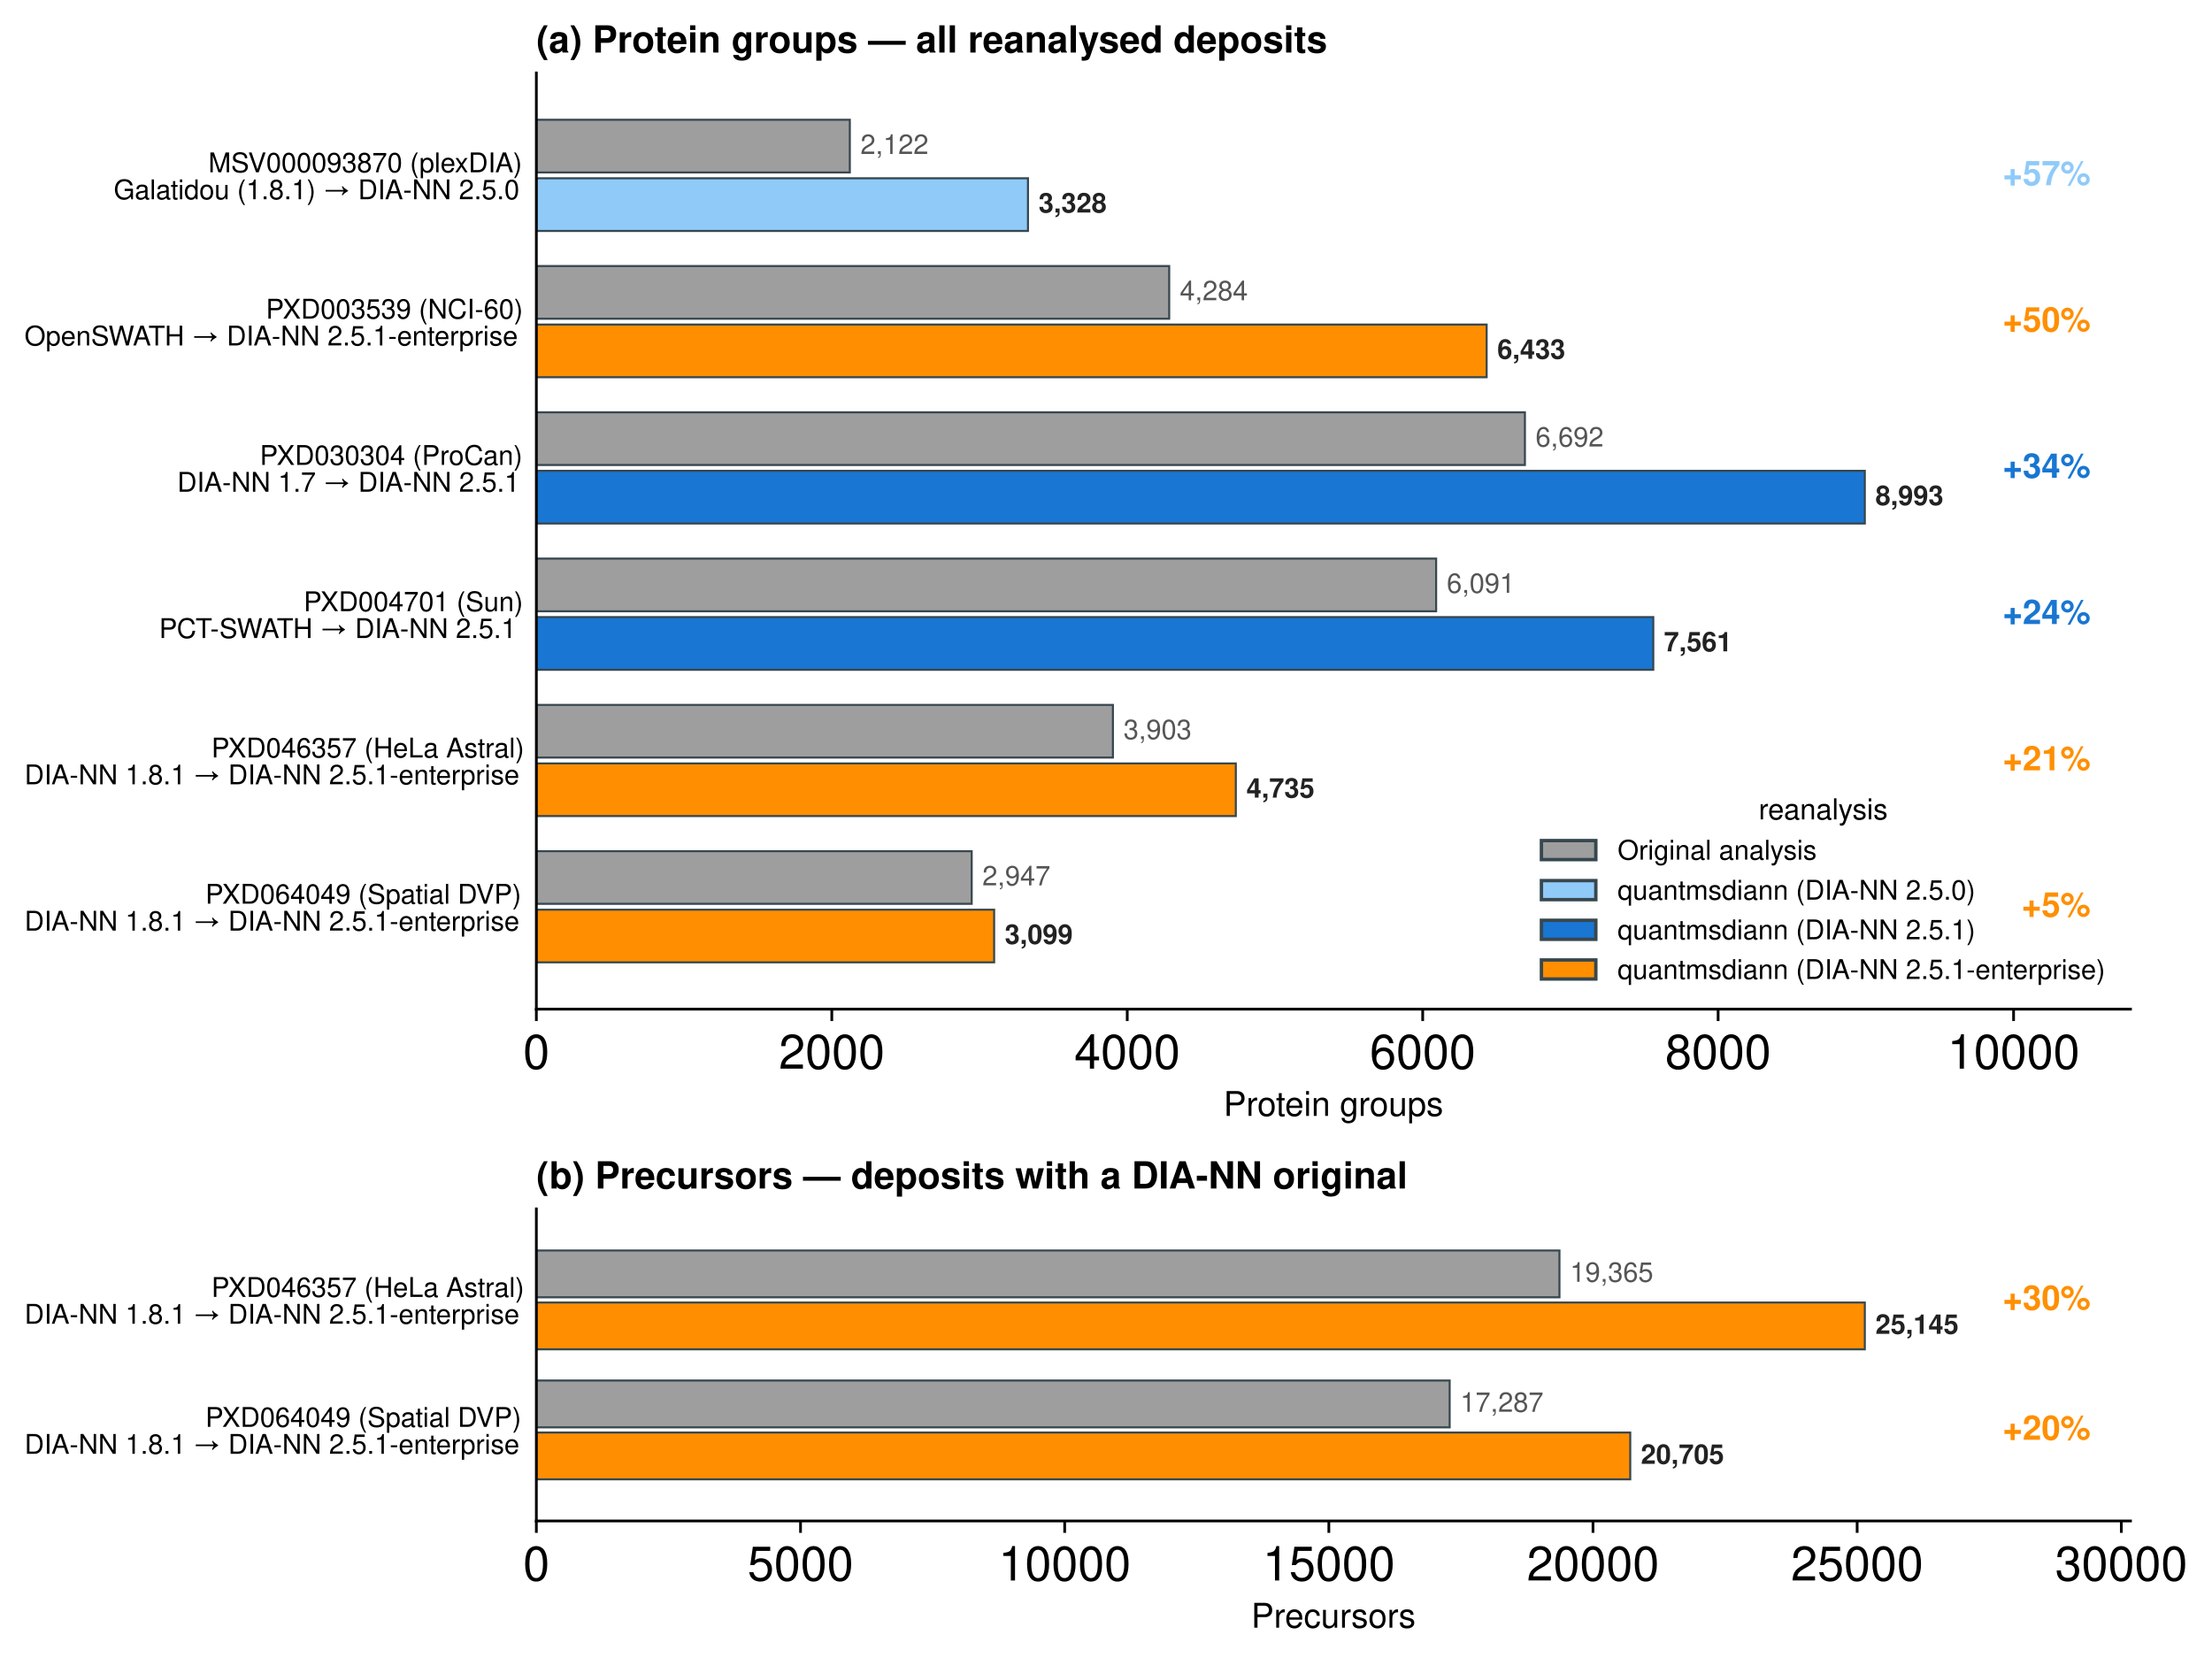
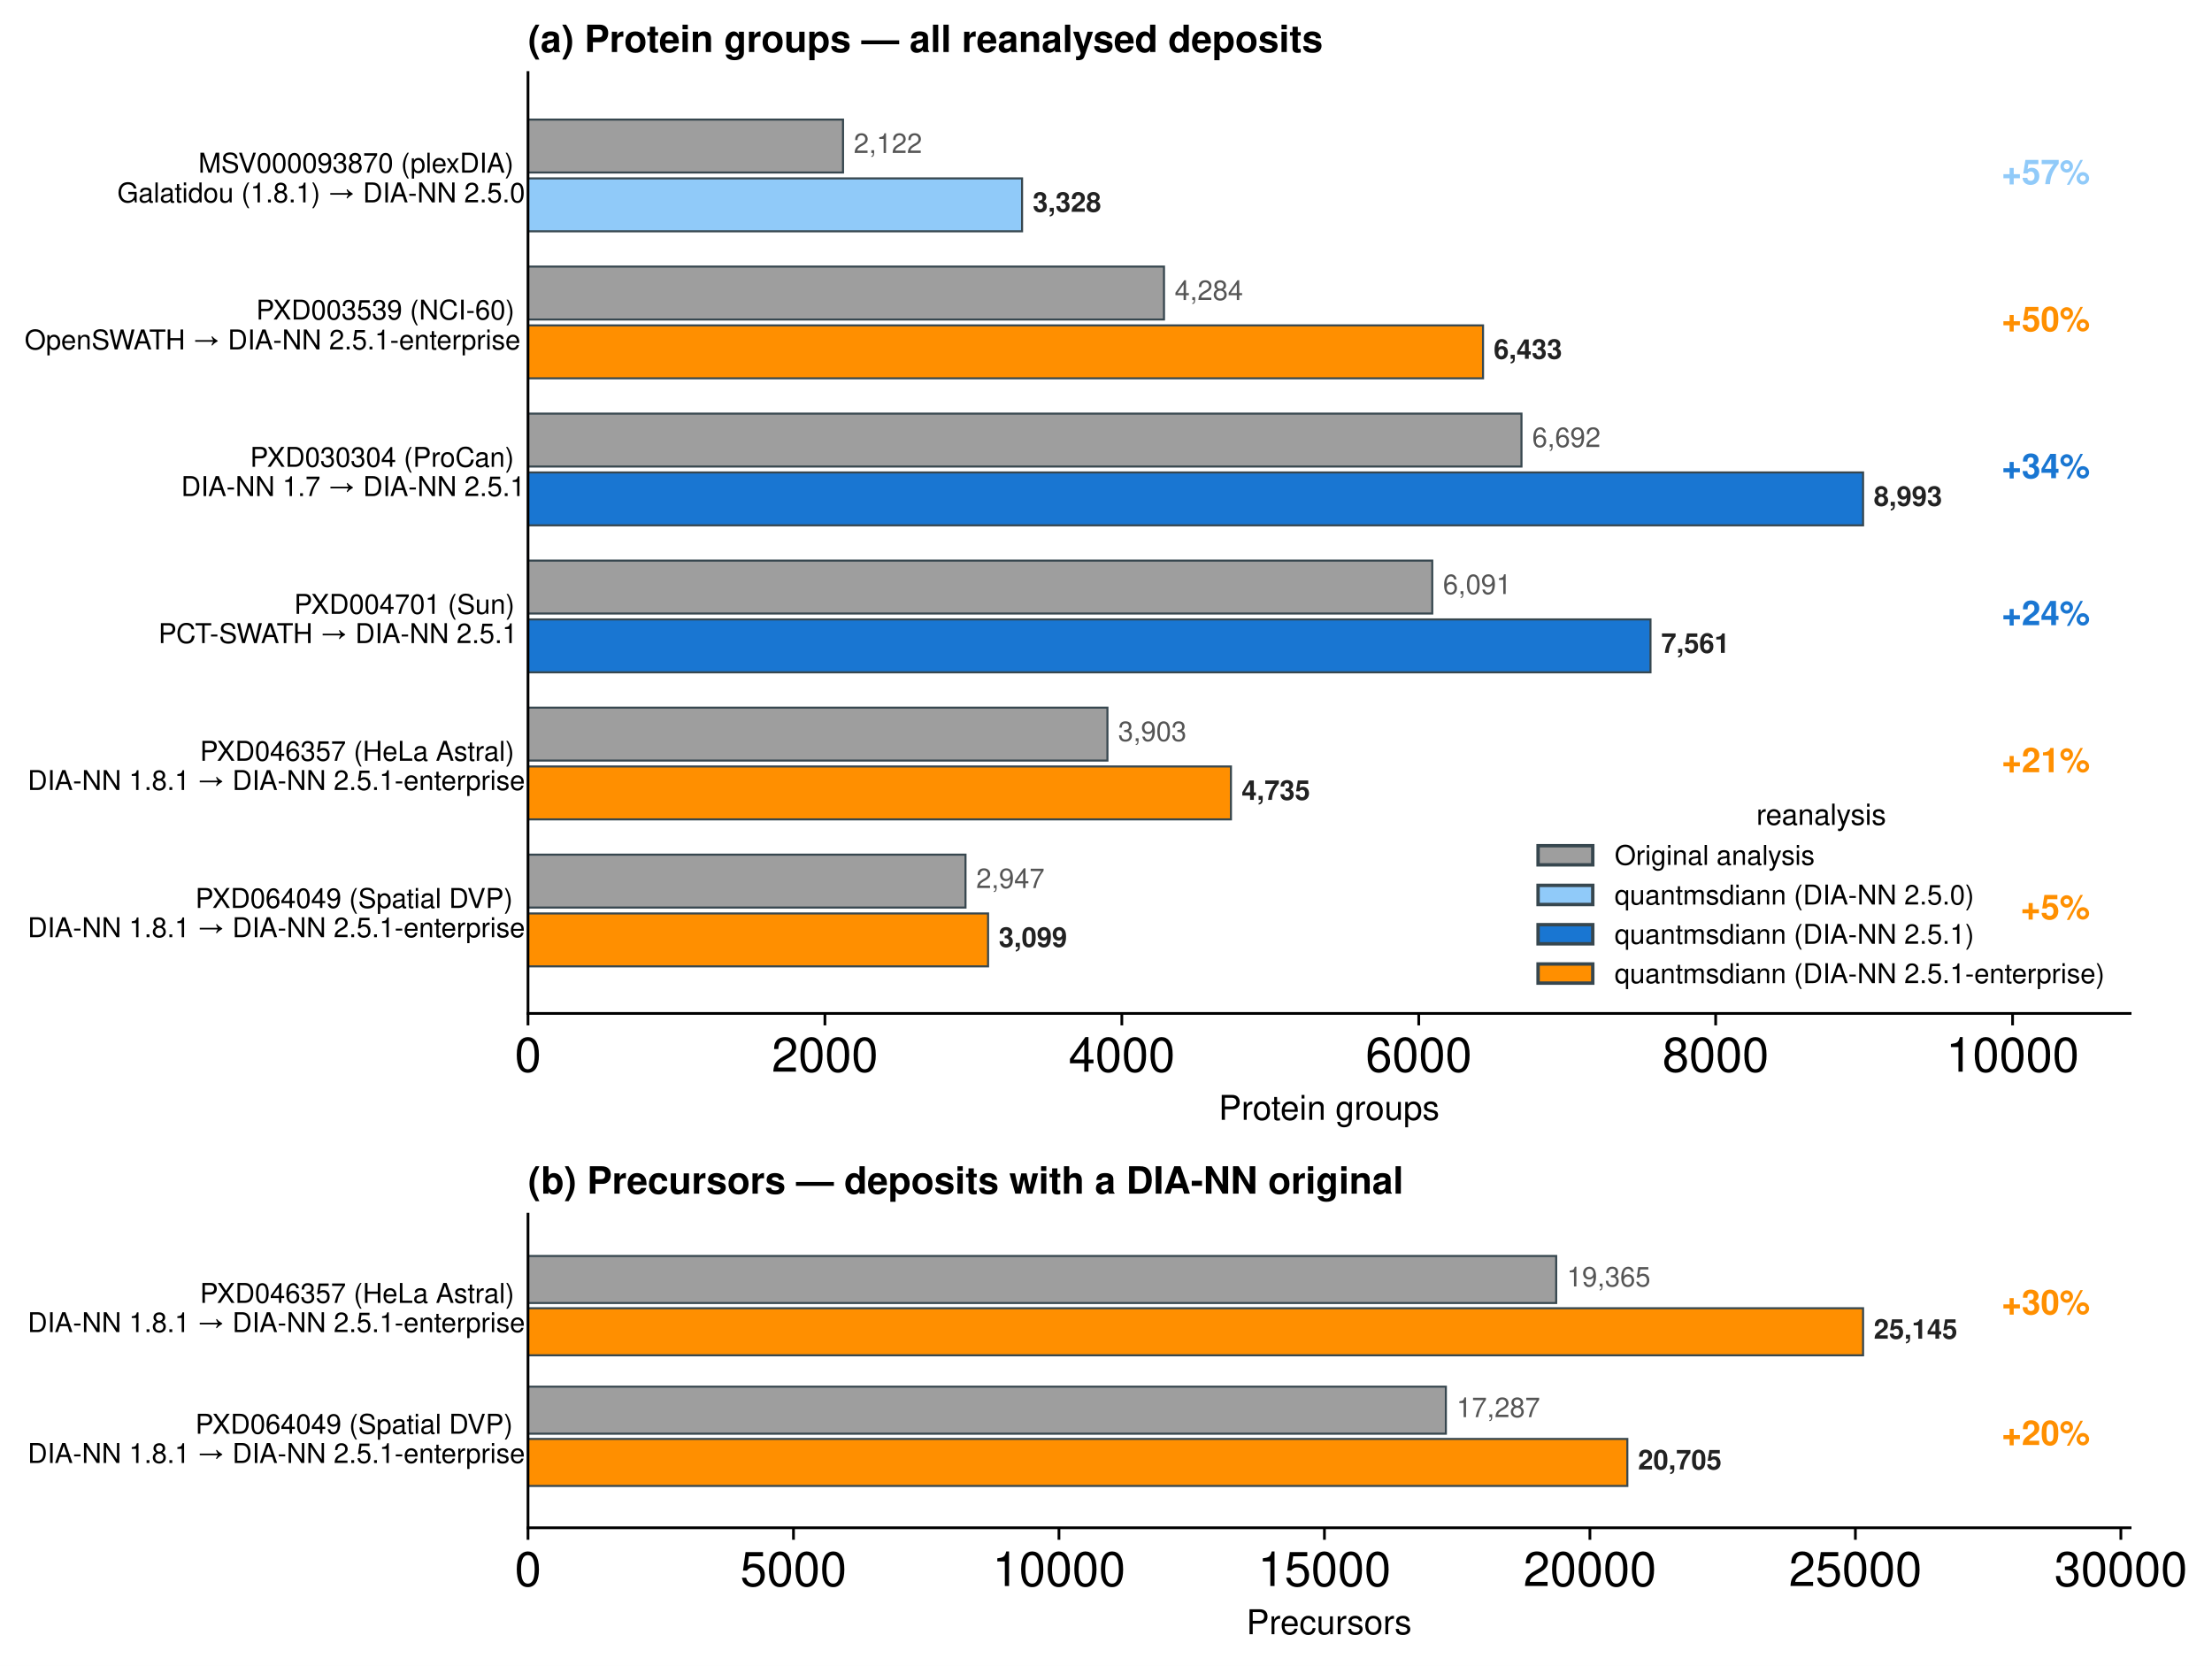
- <svg xmlns="http://www.w3.org/2000/svg" xmlns:xlink="http://www.w3.org/1999/xlink" width="650.383pt" height="487.507pt" viewBox="0 0 650.383 487.507" version="1.1">
+ <svg xmlns="http://www.w3.org/2000/svg" xmlns:xlink="http://www.w3.org/1999/xlink" width="647.155pt" height="487.418pt" viewBox="0 0 647.155 487.418" version="1.1">
  <defs>
    <style type="text/css">*{stroke-linejoin: round; stroke-linecap: butt}</style>
  </defs>
  <g id="figure_1">
    <g id="patch_1">
-       <path d="M 0 487.507  L 650.383 487.507  L 650.383 0  L 0 0  z " style="fill: #ffffff" />
+       <path d="M 0 487.418  L 647.155 487.418  L 647.155 0  L 0 0  z " style="fill: #ffffff" />
    </g>
    <g id="axes_1">
      <g id="patch_2">
-         <path d="M 157.702 296.738  L 626.423 296.738  L 626.423 21.45  L 157.702 21.45  z " style="fill: #ffffff" />
+         <path d="M 154.475 296.508  L 623.195 296.508  L 623.195 21.22  L 154.475 21.22  z " style="fill: #ffffff" />
      </g>
      <g id="matplotlib.axis_1">
        <g id="xtick_1">
          <g id="line2d_1">
            <defs>
-               <path id="m12409eebe5" d="M 0 0  L 0 3.5  " style="stroke: #000000; stroke-width: 0.8" />
+               <path id="m05da826f9a" d="M 0 0  L 0 3.5  " style="stroke: #000000; stroke-width: 0.8" />
            </defs>
            <g>
-               <use xlink:href="#m12409eebe5" x="157.702" y="296.738" style="stroke: #000000; stroke-width: 0.8" />
+               <use xlink:href="#m05da826f9a" x="154.475" y="296.508" style="stroke: #000000; stroke-width: 0.8" />
            </g>
          </g>
          <g id="text_1">
-             <text style="font-size: 14px; font-family: 'Helvetica', 'Arial', 'DejaVu Sans', sans-serif; text-anchor: middle" x="157.702" y="314.238" transform="rotate(-0 157.7025 314.2383)">0</text>
+             <text style="font-size: 14px; font-family: 'Helvetica', 'Arial', 'DejaVu Sans', sans-serif; text-anchor: middle" x="154.475" y="313.551" transform="rotate(-0 154.475 313.5508)">0</text>
          </g>
        </g>
        <g id="xtick_2">
          <g id="line2d_2">
            <g>
-               <use xlink:href="#m12409eebe5" x="244.57" y="296.738" style="stroke: #000000; stroke-width: 0.8" />
+               <use xlink:href="#m05da826f9a" x="241.343" y="296.508" style="stroke: #000000; stroke-width: 0.8" />
            </g>
          </g>
          <g id="text_2">
-             <text style="font-size: 14px; font-family: 'Helvetica', 'Arial', 'DejaVu Sans', sans-serif; text-anchor: middle" x="244.57" y="314.238" transform="rotate(-0 244.5701 314.2383)">2000</text>
+             <text style="font-size: 14px; font-family: 'Helvetica', 'Arial', 'DejaVu Sans', sans-serif; text-anchor: middle" x="241.343" y="313.551" transform="rotate(-0 241.3426 313.5508)">2000</text>
          </g>
        </g>
        <g id="xtick_3">
          <g id="line2d_3">
            <g>
-               <use xlink:href="#m12409eebe5" x="331.438" y="296.738" style="stroke: #000000; stroke-width: 0.8" />
+               <use xlink:href="#m05da826f9a" x="328.21" y="296.508" style="stroke: #000000; stroke-width: 0.8" />
            </g>
          </g>
          <g id="text_3">
-             <text style="font-size: 14px; font-family: 'Helvetica', 'Arial', 'DejaVu Sans', sans-serif; text-anchor: middle" x="331.438" y="314.238" transform="rotate(-0 331.4376 314.2383)">4000</text>
+             <text style="font-size: 14px; font-family: 'Helvetica', 'Arial', 'DejaVu Sans', sans-serif; text-anchor: middle" x="328.21" y="313.551" transform="rotate(-0 328.2101 313.5508)">4000</text>
          </g>
        </g>
        <g id="xtick_4">
          <g id="line2d_4">
            <g>
-               <use xlink:href="#m12409eebe5" x="418.305" y="296.738" style="stroke: #000000; stroke-width: 0.8" />
+               <use xlink:href="#m05da826f9a" x="415.078" y="296.508" style="stroke: #000000; stroke-width: 0.8" />
            </g>
          </g>
          <g id="text_4">
-             <text style="font-size: 14px; font-family: 'Helvetica', 'Arial', 'DejaVu Sans', sans-serif; text-anchor: middle" x="418.305" y="314.238" transform="rotate(-0 418.3052 314.2383)">6000</text>
+             <text style="font-size: 14px; font-family: 'Helvetica', 'Arial', 'DejaVu Sans', sans-serif; text-anchor: middle" x="415.078" y="313.551" transform="rotate(-0 415.0777 313.5508)">6000</text>
          </g>
        </g>
        <g id="xtick_5">
          <g id="line2d_5">
            <g>
-               <use xlink:href="#m12409eebe5" x="505.173" y="296.738" style="stroke: #000000; stroke-width: 0.8" />
+               <use xlink:href="#m05da826f9a" x="501.945" y="296.508" style="stroke: #000000; stroke-width: 0.8" />
            </g>
          </g>
          <g id="text_5">
-             <text style="font-size: 14px; font-family: 'Helvetica', 'Arial', 'DejaVu Sans', sans-serif; text-anchor: middle" x="505.173" y="314.238" transform="rotate(-0 505.1728 314.2383)">8000</text>
+             <text style="font-size: 14px; font-family: 'Helvetica', 'Arial', 'DejaVu Sans', sans-serif; text-anchor: middle" x="501.945" y="313.551" transform="rotate(-0 501.9453 313.5508)">8000</text>
          </g>
        </g>
        <g id="xtick_6">
          <g id="line2d_6">
            <g>
-               <use xlink:href="#m12409eebe5" x="592.04" y="296.738" style="stroke: #000000; stroke-width: 0.8" />
+               <use xlink:href="#m05da826f9a" x="588.813" y="296.508" style="stroke: #000000; stroke-width: 0.8" />
            </g>
          </g>
          <g id="text_6">
-             <text style="font-size: 14px; font-family: 'Helvetica', 'Arial', 'DejaVu Sans', sans-serif; text-anchor: middle" x="592.04" y="314.238" transform="rotate(-0 592.0403 314.2383)">10000</text>
+             <text style="font-size: 14px; font-family: 'Helvetica', 'Arial', 'DejaVu Sans', sans-serif; text-anchor: middle" x="588.813" y="313.551" transform="rotate(-0 588.8128 313.5508)">10000</text>
          </g>
        </g>
        <g id="text_7">
-           <text style="font-size: 10px; font-family: 'Helvetica', 'Arial', 'DejaVu Sans', sans-serif; text-anchor: middle" x="392.062" y="328.117" transform="rotate(-0 392.0625 328.1172)">Protein groups</text>
+           <text style="font-size: 10px; font-family: 'Helvetica', 'Arial', 'DejaVu Sans', sans-serif; text-anchor: middle" x="388.835" y="327.642" transform="rotate(-0 388.835 327.6423)">Protein groups</text>
        </g>
      </g>
      <g id="matplotlib.axis_2">
        <g id="ytick_1">
          <g id="line2d_7" />
          <g id="text_8">
-             <text style="font-size: 8px; font-family: 'Helvetica', 'Arial', 'DejaVu Sans', sans-serif" transform="translate(60.3775 265.7272)">PXD064049 (Spatial DVP)</text>
-             <text style="font-size: 8px; font-family: 'Helvetica', 'Arial', 'DejaVu Sans', sans-serif" transform="translate(7.205 273.6492)">DIA-NN 1.8.1 → DIA-NN 2.5.1-enterprise</text>
+             <text style="font-size: 8px; font-family: 'Helvetica', 'Arial', 'DejaVu Sans', sans-serif" transform="translate(57.15 265.6427)">PXD064049 (Spatial DVP)</text>
+             <text style="font-size: 8px; font-family: 'Helvetica', 'Arial', 'DejaVu Sans', sans-serif" transform="translate(8.0875 274.1967)">DIA-NN 1.8.1 → DIA-NN 2.5.1-enterprise</text>
          </g>
        </g>
        <g id="ytick_2">
          <g id="line2d_8" />
          <g id="text_9">
-             <text style="font-size: 8px; font-family: 'Helvetica', 'Arial', 'DejaVu Sans', sans-serif" transform="translate(62.1525 222.7309)">PXD046357 (HeLa Astral)</text>
-             <text style="font-size: 8px; font-family: 'Helvetica', 'Arial', 'DejaVu Sans', sans-serif" transform="translate(7.205 230.6179)">DIA-NN 1.8.1 → DIA-NN 2.5.1-enterprise</text>
+             <text style="font-size: 8px; font-family: 'Helvetica', 'Arial', 'DejaVu Sans', sans-serif" transform="translate(58.4875 222.5801)">PXD046357 (HeLa Astral)</text>
+             <text style="font-size: 8px; font-family: 'Helvetica', 'Arial', 'DejaVu Sans', sans-serif" transform="translate(8.0875 231.1341)">DIA-NN 1.8.1 → DIA-NN 2.5.1-enterprise</text>
          </g>
        </g>
        <g id="ytick_3">
          <g id="line2d_9" />
          <g id="text_10">
-             <text style="font-size: 8px; font-family: 'Helvetica', 'Arial', 'DejaVu Sans', sans-serif" transform="translate(89.27625 179.7171)">PXD004701 (Sun)</text>
-             <text style="font-size: 8px; font-family: 'Helvetica', 'Arial', 'DejaVu Sans', sans-serif" transform="translate(46.7775 187.6041)">PCT-SWATH → DIA-NN 2.5.1</text>
+             <text style="font-size: 8px; font-family: 'Helvetica', 'Arial', 'DejaVu Sans', sans-serif" transform="translate(86.04875 179.5976)">PXD004701 (Sun)</text>
+             <text style="font-size: 8px; font-family: 'Helvetica', 'Arial', 'DejaVu Sans', sans-serif" transform="translate(46.34 188.1516)">PCT-SWATH → DIA-NN 2.5.1</text>
          </g>
        </g>
        <g id="ytick_4">
          <g id="line2d_10" />
          <g id="text_11">
-             <text style="font-size: 8px; font-family: 'Helvetica', 'Arial', 'DejaVu Sans', sans-serif" transform="translate(76.38625 136.7033)">PXD030304 (ProCan)</text>
-             <text style="font-size: 8px; font-family: 'Helvetica', 'Arial', 'DejaVu Sans', sans-serif" transform="translate(52.11125 144.5903)">DIA-NN 1.7 → DIA-NN 2.5.1</text>
+             <text style="font-size: 8px; font-family: 'Helvetica', 'Arial', 'DejaVu Sans', sans-serif" transform="translate(73.15875 136.5838)">PXD030304 (ProCan)</text>
+             <text style="font-size: 8px; font-family: 'Helvetica', 'Arial', 'DejaVu Sans', sans-serif" transform="translate(52.99375 145.1378)">DIA-NN 1.7 → DIA-NN 2.5.1</text>
          </g>
        </g>
        <g id="ytick_5">
          <g id="line2d_11" />
          <g id="text_12">
-             <text style="font-size: 8px; font-family: 'Helvetica', 'Arial', 'DejaVu Sans', sans-serif" transform="translate(78.17125 93.6895)">PXD003539 (NCI-60)</text>
-             <text style="font-size: 8px; font-family: 'Helvetica', 'Arial', 'DejaVu Sans', sans-serif" transform="translate(7.2 101.5765)">OpenSWATH → DIA-NN 2.5.1-enterprise</text>
+             <text style="font-size: 8px; font-family: 'Helvetica', 'Arial', 'DejaVu Sans', sans-serif" transform="translate(74.94375 93.49189)">PXD003539 (NCI-60)</text>
+             <text style="font-size: 8px; font-family: 'Helvetica', 'Arial', 'DejaVu Sans', sans-serif" transform="translate(7.2 102.2334)">OpenSWATH → DIA-NN 2.5.1-enterprise</text>
          </g>
        </g>
        <g id="ytick_6">
          <g id="line2d_12" />
          <g id="text_13">
-             <text style="font-size: 8px; font-family: 'Helvetica', 'Arial', 'DejaVu Sans', sans-serif" transform="translate(61.26625 50.65821)">MSV000093870 (plexDIA)</text>
-             <text style="font-size: 8px; font-family: 'Helvetica', 'Arial', 'DejaVu Sans', sans-serif" transform="translate(33.42375 58.58024)">Galatidou (1.8.1) → DIA-NN 2.5.0</text>
+             <text style="font-size: 8px; font-family: 'Helvetica', 'Arial', 'DejaVu Sans', sans-serif" transform="translate(58.03875 50.51309)">MSV000093870 (plexDIA)</text>
+             <text style="font-size: 8px; font-family: 'Helvetica', 'Arial', 'DejaVu Sans', sans-serif" transform="translate(34.30625 59.21259)">Galatidou (1.8.1) → DIA-NN 2.5.0</text>
          </g>
        </g>
      </g>
      <g id="patch_3">
-         <path d="M 157.702 265.768  L 285.702 265.768  L 285.702 250.283  L 157.702 250.283  z " clip-path="url(#p3c47b9307b)" style="fill: #9e9e9e; stroke: #37474f; stroke-width: 0.6; stroke-linejoin: miter" />
+         <path d="M 154.475 265.538  L 282.474 265.538  L 282.474 250.053  L 154.475 250.053  z " clip-path="url(#p86f3a4bff2)" style="fill: #9e9e9e; stroke: #37474f; stroke-width: 0.6; stroke-linejoin: miter" />
      </g>
      <g id="patch_4">
-         <path d="M 157.702 282.974  L 292.304 282.974  L 292.304 267.489  L 157.702 267.489  z " clip-path="url(#p3c47b9307b)" style="fill: #ff8f00; stroke: #37474f; stroke-width: 0.6; stroke-linejoin: miter" />
+         <path d="M 154.475 282.744  L 289.076 282.744  L 289.076 267.259  L 154.475 267.259  z " clip-path="url(#p86f3a4bff2)" style="fill: #ff8f00; stroke: #37474f; stroke-width: 0.6; stroke-linejoin: miter" />
      </g>
      <g id="patch_5">
-         <path d="M 157.702 222.755  L 327.225 222.755  L 327.225 207.27  L 157.702 207.27  z " clip-path="url(#p3c47b9307b)" style="fill: #9e9e9e; stroke: #37474f; stroke-width: 0.6; stroke-linejoin: miter" />
+         <path d="M 154.475 222.524  L 323.997 222.524  L 323.997 207.039  L 154.475 207.039  z " clip-path="url(#p86f3a4bff2)" style="fill: #9e9e9e; stroke: #37474f; stroke-width: 0.6; stroke-linejoin: miter" />
      </g>
      <g id="patch_6">
-         <path d="M 157.702 239.96  L 363.361 239.96  L 363.361 224.475  L 157.702 224.475  z " clip-path="url(#p3c47b9307b)" style="fill: #ff8f00; stroke: #37474f; stroke-width: 0.6; stroke-linejoin: miter" />
+         <path d="M 154.475 239.73  L 360.134 239.73  L 360.134 224.245  L 154.475 224.245  z " clip-path="url(#p86f3a4bff2)" style="fill: #ff8f00; stroke: #37474f; stroke-width: 0.6; stroke-linejoin: miter" />
      </g>
      <g id="patch_7">
-         <path d="M 157.702 179.741  L 422.258 179.741  L 422.258 164.256  L 157.702 164.256  z " clip-path="url(#p3c47b9307b)" style="fill: #9e9e9e; stroke: #37474f; stroke-width: 0.6; stroke-linejoin: miter" />
+         <path d="M 154.475 179.51  L 419.03 179.51  L 419.03 164.025  L 154.475 164.025  z " clip-path="url(#p86f3a4bff2)" style="fill: #9e9e9e; stroke: #37474f; stroke-width: 0.6; stroke-linejoin: miter" />
      </g>
      <g id="patch_8">
-         <path d="M 157.702 196.946  L 486.105 196.946  L 486.105 181.461  L 157.702 181.461  z " clip-path="url(#p3c47b9307b)" style="fill: #1976d2; stroke: #37474f; stroke-width: 0.6; stroke-linejoin: miter" />
+         <path d="M 154.475 196.716  L 482.878 196.716  L 482.878 181.231  L 154.475 181.231  z " clip-path="url(#p86f3a4bff2)" style="fill: #1976d2; stroke: #37474f; stroke-width: 0.6; stroke-linejoin: miter" />
      </g>
      <g id="patch_9">
-         <path d="M 157.702 136.727  L 448.361 136.727  L 448.361 121.242  L 157.702 121.242  z " clip-path="url(#p3c47b9307b)" style="fill: #9e9e9e; stroke: #37474f; stroke-width: 0.6; stroke-linejoin: miter" />
+         <path d="M 154.475 136.497  L 445.134 136.497  L 445.134 121.012  L 154.475 121.012  z " clip-path="url(#p86f3a4bff2)" style="fill: #9e9e9e; stroke: #37474f; stroke-width: 0.6; stroke-linejoin: miter" />
      </g>
      <g id="patch_10">
-         <path d="M 157.702 153.932  L 548.303 153.932  L 548.303 138.448  L 157.702 138.448  z " clip-path="url(#p3c47b9307b)" style="fill: #1976d2; stroke: #37474f; stroke-width: 0.6; stroke-linejoin: miter" />
+         <path d="M 154.475 153.702  L 545.075 153.702  L 545.075 138.217  L 154.475 138.217  z " clip-path="url(#p86f3a4bff2)" style="fill: #1976d2; stroke: #37474f; stroke-width: 0.6; stroke-linejoin: miter" />
      </g>
      <g id="patch_11">
-         <path d="M 157.702 93.713  L 343.773 93.713  L 343.773 78.228  L 157.702 78.228  z " clip-path="url(#p3c47b9307b)" style="fill: #9e9e9e; stroke: #37474f; stroke-width: 0.6; stroke-linejoin: miter" />
+         <path d="M 154.475 93.483  L 340.545 93.483  L 340.545 77.998  L 154.475 77.998  z " clip-path="url(#p86f3a4bff2)" style="fill: #9e9e9e; stroke: #37474f; stroke-width: 0.6; stroke-linejoin: miter" />
      </g>
      <g id="patch_12">
-         <path d="M 157.702 110.919  L 437.112 110.919  L 437.112 95.434  L 157.702 95.434  z " clip-path="url(#p3c47b9307b)" style="fill: #ff8f00; stroke: #37474f; stroke-width: 0.6; stroke-linejoin: miter" />
+         <path d="M 154.475 110.688  L 433.885 110.688  L 433.885 95.203  L 154.475 95.203  z " clip-path="url(#p86f3a4bff2)" style="fill: #ff8f00; stroke: #37474f; stroke-width: 0.6; stroke-linejoin: miter" />
      </g>
      <g id="patch_13">
-         <path d="M 157.702 50.699  L 249.869 50.699  L 249.869 35.214  L 157.702 35.214  z " clip-path="url(#p3c47b9307b)" style="fill: #9e9e9e; stroke: #37474f; stroke-width: 0.6; stroke-linejoin: miter" />
+         <path d="M 154.475 50.469  L 246.641 50.469  L 246.641 34.984  L 154.475 34.984  z " clip-path="url(#p86f3a4bff2)" style="fill: #9e9e9e; stroke: #37474f; stroke-width: 0.6; stroke-linejoin: miter" />
      </g>
      <g id="patch_14">
-         <path d="M 157.702 67.905  L 302.25 67.905  L 302.25 52.42  L 157.702 52.42  z " clip-path="url(#p3c47b9307b)" style="fill: #90caf9; stroke: #37474f; stroke-width: 0.6; stroke-linejoin: miter" />
+         <path d="M 154.475 67.675  L 299.023 67.675  L 299.023 52.19  L 154.475 52.19  z " clip-path="url(#p86f3a4bff2)" style="fill: #90caf9; stroke: #37474f; stroke-width: 0.6; stroke-linejoin: miter" />
      </g>
      <g id="patch_15">
-         <path d="M 157.702 296.738  L 157.702 21.45  " style="fill: none; stroke: #000000; stroke-width: 0.8; stroke-linejoin: miter; stroke-linecap: square" />
+         <path d="M 154.475 296.508  L 154.475 21.22  " style="fill: none; stroke: #000000; stroke-width: 0.8; stroke-linejoin: miter; stroke-linecap: square" />
      </g>
      <g id="patch_16">
-         <path d="M 157.702 296.738  L 626.423 296.738  " style="fill: none; stroke: #000000; stroke-width: 0.8; stroke-linejoin: miter; stroke-linecap: square" />
+         <path d="M 154.475 296.508  L 623.195 296.508  " style="fill: none; stroke: #000000; stroke-width: 0.8; stroke-linejoin: miter; stroke-linecap: square" />
      </g>
      <g id="text_14">
-         <text style="font-size: 8px; font-family: 'Helvetica', 'Arial', 'DejaVu Sans', sans-serif; text-anchor: start; fill: #555555" x="288.827" y="260.346" transform="rotate(-0 288.8267 260.3462)">2,947</text>
+         <text style="font-size: 8px; font-family: 'Helvetica', 'Arial', 'DejaVu Sans', sans-serif; text-anchor: start; fill: #555555" x="285.599" y="259.831" transform="rotate(-0 285.5992 259.8312)">2,947</text>
      </g>
      <g id="text_15">
-         <text style="font-weight: 700; font-size: 8px; font-family: 'Helvetica', 'Arial', 'DejaVu Sans', sans-serif; text-anchor: start; fill: #222222" x="295.429" y="277.552" transform="rotate(-0 295.4286 277.5517)">3,099</text>
+         <text style="font-weight: 700; font-size: 8px; font-family: 'Helvetica', 'Arial', 'DejaVu Sans', sans-serif; text-anchor: start; fill: #222222" x="292.201" y="277.037" transform="rotate(-0 292.2011 277.0367)">3,099</text>
      </g>
      <g id="text_16">
-         <text style="font-weight: 700; font-size: 10px; font-family: 'Helvetica', 'Arial', 'DejaVu Sans', sans-serif; text-anchor: end; fill: #ff8f00" x="614.705" y="269.529" transform="rotate(-0 614.7045 269.529)">+5%</text>
+         <text style="font-weight: 700; font-size: 10px; font-family: 'Helvetica', 'Arial', 'DejaVu Sans', sans-serif; text-anchor: end; fill: #ff8f00" x="611.477" y="268.943" transform="rotate(-0 611.477 268.9428)">+5%</text>
      </g>
      <g id="text_17">
-         <text style="font-size: 8px; font-family: 'Helvetica', 'Arial', 'DejaVu Sans', sans-serif; text-anchor: start; fill: #555555" x="330.349" y="217.332" transform="rotate(-0 330.3494 217.3324)">3,903</text>
+         <text style="font-size: 8px; font-family: 'Helvetica', 'Arial', 'DejaVu Sans', sans-serif; text-anchor: start; fill: #555555" x="327.122" y="216.817" transform="rotate(-0 327.1218 216.8174)">3,903</text>
      </g>
      <g id="text_18">
-         <text style="font-weight: 700; font-size: 8px; font-family: 'Helvetica', 'Arial', 'DejaVu Sans', sans-serif; text-anchor: start; fill: #222222" x="366.486" y="234.538" transform="rotate(-0 366.4863 234.5379)">4,735</text>
+         <text style="font-weight: 700; font-size: 8px; font-family: 'Helvetica', 'Arial', 'DejaVu Sans', sans-serif; text-anchor: start; fill: #222222" x="363.259" y="234.023" transform="rotate(-0 363.2588 234.0229)">4,735</text>
      </g>
      <g id="text_19">
-         <text style="font-weight: 700; font-size: 10px; font-family: 'Helvetica', 'Arial', 'DejaVu Sans', sans-serif; text-anchor: end; fill: #ff8f00" x="614.705" y="226.515" transform="rotate(-0 614.7045 226.5152)">+21%</text>
+         <text style="font-weight: 700; font-size: 10px; font-family: 'Helvetica', 'Arial', 'DejaVu Sans', sans-serif; text-anchor: end; fill: #ff8f00" x="611.477" y="225.929" transform="rotate(-0 611.477 225.929)">+21%</text>
      </g>
      <g id="text_20">
-         <text style="font-size: 8px; font-family: 'Helvetica', 'Arial', 'DejaVu Sans', sans-serif; text-anchor: start; fill: #555555" x="425.382" y="174.319" transform="rotate(-0 425.3825 174.3186)">6,091</text>
+         <text style="font-size: 8px; font-family: 'Helvetica', 'Arial', 'DejaVu Sans', sans-serif; text-anchor: start; fill: #555555" x="422.155" y="173.804" transform="rotate(-0 422.155 173.8036)">6,091</text>
      </g>
      <g id="text_21">
-         <text style="font-weight: 700; font-size: 8px; font-family: 'Helvetica', 'Arial', 'DejaVu Sans', sans-serif; text-anchor: start; fill: #222222" x="489.23" y="191.524" transform="rotate(-0 489.2301 191.5241)">7,561</text>
+         <text style="font-weight: 700; font-size: 8px; font-family: 'Helvetica', 'Arial', 'DejaVu Sans', sans-serif; text-anchor: start; fill: #222222" x="486.003" y="191.009" transform="rotate(-0 486.0026 191.0091)">7,561</text>
      </g>
      <g id="text_22">
-         <text style="font-weight: 700; font-size: 10px; font-family: 'Helvetica', 'Arial', 'DejaVu Sans', sans-serif; text-anchor: end; fill: #1976d2" x="614.705" y="183.501" transform="rotate(-0 614.7045 183.5014)">+24%</text>
+         <text style="font-weight: 700; font-size: 10px; font-family: 'Helvetica', 'Arial', 'DejaVu Sans', sans-serif; text-anchor: end; fill: #1976d2" x="611.477" y="182.915" transform="rotate(-0 611.477 182.9153)">+24%</text>
      </g>
      <g id="text_23">
-         <text style="font-size: 8px; font-family: 'Helvetica', 'Arial', 'DejaVu Sans', sans-serif; text-anchor: start; fill: #555555" x="451.486" y="131.305" transform="rotate(-0 451.4862 131.3048)">6,692</text>
+         <text style="font-size: 8px; font-family: 'Helvetica', 'Arial', 'DejaVu Sans', sans-serif; text-anchor: start; fill: #555555" x="448.259" y="130.79" transform="rotate(-0 448.2587 130.7898)">6,692</text>
      </g>
      <g id="text_24">
-         <text style="font-weight: 700; font-size: 8px; font-family: 'Helvetica', 'Arial', 'DejaVu Sans', sans-serif; text-anchor: start; fill: #222222" x="551.427" y="148.51" transform="rotate(-0 551.4273 148.5103)">8,993</text>
+         <text style="font-weight: 700; font-size: 8px; font-family: 'Helvetica', 'Arial', 'DejaVu Sans', sans-serif; text-anchor: start; fill: #222222" x="548.2" y="147.995" transform="rotate(-0 548.1998 147.9953)">8,993</text>
      </g>
      <g id="text_25">
-         <text style="font-weight: 700; font-size: 10px; font-family: 'Helvetica', 'Arial', 'DejaVu Sans', sans-serif; text-anchor: end; fill: #1976d2" x="614.705" y="140.488" transform="rotate(-0 614.7045 140.4876)">+34%</text>
+         <text style="font-weight: 700; font-size: 10px; font-family: 'Helvetica', 'Arial', 'DejaVu Sans', sans-serif; text-anchor: end; fill: #1976d2" x="611.477" y="139.901" transform="rotate(-0 611.477 139.9015)">+34%</text>
      </g>
      <g id="text_26">
-         <text style="font-size: 8px; font-family: 'Helvetica', 'Arial', 'DejaVu Sans', sans-serif; text-anchor: start; fill: #555555" x="346.898" y="88.291" transform="rotate(-0 346.8976 88.291)">4,284</text>
+         <text style="font-size: 8px; font-family: 'Helvetica', 'Arial', 'DejaVu Sans', sans-serif; text-anchor: start; fill: #555555" x="343.67" y="87.776" transform="rotate(-0 343.6701 87.776)">4,284</text>
      </g>
      <g id="text_27">
-         <text style="font-weight: 700; font-size: 8px; font-family: 'Helvetica', 'Arial', 'DejaVu Sans', sans-serif; text-anchor: start; fill: #222222" x="440.237" y="105.497" transform="rotate(-0 440.2368 105.4965)">6,433</text>
+         <text style="font-weight: 700; font-size: 8px; font-family: 'Helvetica', 'Arial', 'DejaVu Sans', sans-serif; text-anchor: start; fill: #222222" x="437.009" y="104.982" transform="rotate(-0 437.0093 104.9815)">6,433</text>
      </g>
      <g id="text_28">
-         <text style="font-weight: 700; font-size: 10px; font-family: 'Helvetica', 'Arial', 'DejaVu Sans', sans-serif; text-anchor: end; fill: #ff8f00" x="614.705" y="97.474" transform="rotate(-0 614.7045 97.47384)">+50%</text>
+         <text style="font-weight: 700; font-size: 10px; font-family: 'Helvetica', 'Arial', 'DejaVu Sans', sans-serif; text-anchor: end; fill: #ff8f00" x="611.477" y="96.888" transform="rotate(-0 611.477 96.88767)">+50%</text>
      </g>
      <g id="text_29">
-         <text style="font-size: 8px; font-family: 'Helvetica', 'Arial', 'DejaVu Sans', sans-serif; text-anchor: start; fill: #555555" x="252.994" y="45.277" transform="rotate(-0 252.9938 45.27721)">2,122</text>
+         <text style="font-size: 8px; font-family: 'Helvetica', 'Arial', 'DejaVu Sans', sans-serif; text-anchor: start; fill: #555555" x="249.766" y="44.762" transform="rotate(-0 249.7663 44.76221)">2,122</text>
      </g>
      <g id="text_30">
-         <text style="font-weight: 700; font-size: 8px; font-family: 'Helvetica', 'Arial', 'DejaVu Sans', sans-serif; text-anchor: start; fill: #222222" x="305.375" y="62.483" transform="rotate(-0 305.3749 62.48273)">3,328</text>
+         <text style="font-weight: 700; font-size: 8px; font-family: 'Helvetica', 'Arial', 'DejaVu Sans', sans-serif; text-anchor: start; fill: #222222" x="302.147" y="61.968" transform="rotate(-0 302.1474 61.96773)">3,328</text>
      </g>
      <g id="text_31">
-         <text style="font-weight: 700; font-size: 10px; font-family: 'Helvetica', 'Arial', 'DejaVu Sans', sans-serif; text-anchor: end; fill: #90caf9" x="614.705" y="54.46" transform="rotate(-0 614.7045 54.46005)">+57%</text>
+         <text style="font-weight: 700; font-size: 10px; font-family: 'Helvetica', 'Arial', 'DejaVu Sans', sans-serif; text-anchor: end; fill: #90caf9" x="611.477" y="53.874" transform="rotate(-0 611.477 53.87387)">+57%</text>
      </g>
      <g id="text_32">
-         <text style="font-weight: 700; font-size: 11px; font-family: 'Helvetica', 'Arial', 'DejaVu Sans', sans-serif; text-anchor: start" x="157.702" y="15.45" transform="rotate(-0 157.7025 15.45)">(a) Protein groups — all reanalysed deposits</text>
+         <text style="font-weight: 700; font-size: 11px; font-family: 'Helvetica', 'Arial', 'DejaVu Sans', sans-serif; text-anchor: start" x="154.475" y="15.22" transform="rotate(-0 154.475 15.21969)">(a) Protein groups — all reanalysed deposits</text>
      </g>
      <g id="legend_1">
        <g id="text_33">
-           <text style="font-size: 8.5px; font-family: 'Helvetica', 'Arial', 'DejaVu Sans', sans-serif; text-anchor: start" x="517.086" y="240.944" transform="rotate(-0 517.0864 240.9436)">reanalysis</text>
+           <text style="font-size: 8.5px; font-family: 'Helvetica', 'Arial', 'DejaVu Sans', sans-serif; text-anchor: start" x="513.859" y="241.321" transform="rotate(-0 513.8589 241.3208)">reanalysis</text>
        </g>
        <g id="patch_17">
-           <path d="M 453.215 252.766  L 469.215 252.766  L 469.215 247.166  L 453.215 247.166  z " style="fill: #9e9e9e; stroke: #37474f; stroke-linejoin: miter" />
+           <path d="M 449.988 253.038  L 465.988 253.038  L 465.988 247.438  L 449.988 247.438  z " style="fill: #9e9e9e; stroke: #37474f; stroke-linejoin: miter" />
        </g>
        <g id="text_34">
-           <text style="font-size: 8px; font-family: 'Helvetica', 'Arial', 'DejaVu Sans', sans-serif; text-anchor: start" x="475.615" y="252.766" transform="rotate(-0 475.615 252.7658)">Original analysis</text>
+           <text style="font-size: 8px; font-family: 'Helvetica', 'Arial', 'DejaVu Sans', sans-serif; text-anchor: start" x="472.387" y="253.038" transform="rotate(-0 472.3875 253.038)">Original analysis</text>
        </g>
        <g id="patch_18">
-           <path d="M 453.215 264.536  L 469.215 264.536  L 469.215 258.936  L 453.215 258.936  z " style="fill: #90caf9; stroke: #37474f; stroke-linejoin: miter" />
+           <path d="M 449.988 264.64  L 465.988 264.64  L 465.988 259.04  L 449.988 259.04  z " style="fill: #90caf9; stroke: #37474f; stroke-linejoin: miter" />
        </g>
        <g id="text_35">
-           <text style="font-size: 8px; font-family: 'Helvetica', 'Arial', 'DejaVu Sans', sans-serif; text-anchor: start" x="475.615" y="264.536" transform="rotate(-0 475.615 264.5358)">quantmsdiann (DIA-NN 2.5.0)</text>
+           <text style="font-size: 8px; font-family: 'Helvetica', 'Arial', 'DejaVu Sans', sans-serif; text-anchor: start" x="472.387" y="264.64" transform="rotate(-0 472.3875 264.6405)">quantmsdiann (DIA-NN 2.5.0)</text>
        </g>
        <g id="patch_19">
-           <path d="M 453.215 276.203  L 469.215 276.203  L 469.215 270.603  L 453.215 270.603  z " style="fill: #1976d2; stroke: #37474f; stroke-linejoin: miter" />
+           <path d="M 449.988 276.14  L 465.988 276.14  L 465.988 270.54  L 449.988 270.54  z " style="fill: #1976d2; stroke: #37474f; stroke-linejoin: miter" />
        </g>
        <g id="text_36">
-           <text style="font-size: 8px; font-family: 'Helvetica', 'Arial', 'DejaVu Sans', sans-serif; text-anchor: start" x="475.615" y="276.203" transform="rotate(-0 475.615 276.2033)">quantmsdiann (DIA-NN 2.5.1)</text>
+           <text style="font-size: 8px; font-family: 'Helvetica', 'Arial', 'DejaVu Sans', sans-serif; text-anchor: start" x="472.387" y="276.14" transform="rotate(-0 472.3875 276.1405)">quantmsdiann (DIA-NN 2.5.1)</text>
        </g>
        <g id="patch_20">
-           <path d="M 453.215 287.871  L 469.215 287.871  L 469.215 282.271  L 453.215 282.271  z " style="fill: #ff8f00; stroke: #37474f; stroke-linejoin: miter" />
+           <path d="M 449.988 287.64  L 465.988 287.64  L 465.988 282.04  L 449.988 282.04  z " style="fill: #ff8f00; stroke: #37474f; stroke-linejoin: miter" />
        </g>
        <g id="text_37">
-           <text style="font-size: 8px; font-family: 'Helvetica', 'Arial', 'DejaVu Sans', sans-serif; text-anchor: start" x="475.615" y="287.871" transform="rotate(-0 475.615 287.8708)">quantmsdiann (DIA-NN 2.5.1-enterprise)</text>
+           <text style="font-size: 8px; font-family: 'Helvetica', 'Arial', 'DejaVu Sans', sans-serif; text-anchor: start" x="472.387" y="287.64" transform="rotate(-0 472.3875 287.6405)">quantmsdiann (DIA-NN 2.5.1-enterprise)</text>
        </g>
      </g>
    </g>
    <g id="axes_2">
      <g id="patch_21">
-         <path d="M 157.702 447.229  L 626.423 447.229  L 626.423 355.466  L 157.702 355.466  z " style="fill: #ffffff" />
+         <path d="M 154.475 446.999  L 623.195 446.999  L 623.195 355.236  L 154.475 355.236  z " style="fill: #ffffff" />
      </g>
      <g id="matplotlib.axis_3">
        <g id="xtick_7">
          <g id="line2d_13">
            <g>
-               <use xlink:href="#m12409eebe5" x="157.702" y="447.229" style="stroke: #000000; stroke-width: 0.8" />
+               <use xlink:href="#m05da826f9a" x="154.475" y="446.999" style="stroke: #000000; stroke-width: 0.8" />
            </g>
          </g>
          <g id="text_38">
-             <text style="font-size: 14px; font-family: 'Helvetica', 'Arial', 'DejaVu Sans', sans-serif; text-anchor: middle" x="157.702" y="464.729" transform="rotate(-0 157.7025 464.7292)">0</text>
+             <text style="font-size: 14px; font-family: 'Helvetica', 'Arial', 'DejaVu Sans', sans-serif; text-anchor: middle" x="154.475" y="464.042" transform="rotate(-0 154.475 464.0417)">0</text>
          </g>
        </g>
        <g id="xtick_8">
          <g id="line2d_14">
            <g>
-               <use xlink:href="#m12409eebe5" x="235.372" y="447.229" style="stroke: #000000; stroke-width: 0.8" />
+               <use xlink:href="#m05da826f9a" x="232.145" y="446.999" style="stroke: #000000; stroke-width: 0.8" />
            </g>
          </g>
          <g id="text_39">
-             <text style="font-size: 14px; font-family: 'Helvetica', 'Arial', 'DejaVu Sans', sans-serif; text-anchor: middle" x="235.372" y="464.729" transform="rotate(-0 235.372 464.7292)">5000</text>
+             <text style="font-size: 14px; font-family: 'Helvetica', 'Arial', 'DejaVu Sans', sans-serif; text-anchor: middle" x="232.145" y="464.042" transform="rotate(-0 232.1445 464.0417)">5000</text>
          </g>
        </g>
        <g id="xtick_9">
          <g id="line2d_15">
            <g>
-               <use xlink:href="#m12409eebe5" x="313.042" y="447.229" style="stroke: #000000; stroke-width: 0.8" />
+               <use xlink:href="#m05da826f9a" x="309.814" y="446.999" style="stroke: #000000; stroke-width: 0.8" />
            </g>
          </g>
          <g id="text_40">
-             <text style="font-size: 14px; font-family: 'Helvetica', 'Arial', 'DejaVu Sans', sans-serif; text-anchor: middle" x="313.042" y="464.729" transform="rotate(-0 313.0415 464.7292)">10000</text>
+             <text style="font-size: 14px; font-family: 'Helvetica', 'Arial', 'DejaVu Sans', sans-serif; text-anchor: middle" x="309.814" y="464.042" transform="rotate(-0 309.814 464.0417)">10000</text>
          </g>
        </g>
        <g id="xtick_10">
          <g id="line2d_16">
            <g>
-               <use xlink:href="#m12409eebe5" x="390.711" y="447.229" style="stroke: #000000; stroke-width: 0.8" />
+               <use xlink:href="#m05da826f9a" x="387.484" y="446.999" style="stroke: #000000; stroke-width: 0.8" />
            </g>
          </g>
          <g id="text_41">
-             <text style="font-size: 14px; font-family: 'Helvetica', 'Arial', 'DejaVu Sans', sans-serif; text-anchor: middle" x="390.711" y="464.729" transform="rotate(-0 390.7111 464.7292)">15000</text>
+             <text style="font-size: 14px; font-family: 'Helvetica', 'Arial', 'DejaVu Sans', sans-serif; text-anchor: middle" x="387.484" y="464.042" transform="rotate(-0 387.4835 464.0417)">15000</text>
          </g>
        </g>
        <g id="xtick_11">
          <g id="line2d_17">
            <g>
-               <use xlink:href="#m12409eebe5" x="468.381" y="447.229" style="stroke: #000000; stroke-width: 0.8" />
+               <use xlink:href="#m05da826f9a" x="465.153" y="446.999" style="stroke: #000000; stroke-width: 0.8" />
            </g>
          </g>
          <g id="text_42">
-             <text style="font-size: 14px; font-family: 'Helvetica', 'Arial', 'DejaVu Sans', sans-serif; text-anchor: middle" x="468.381" y="464.729" transform="rotate(-0 468.3806 464.7292)">20000</text>
+             <text style="font-size: 14px; font-family: 'Helvetica', 'Arial', 'DejaVu Sans', sans-serif; text-anchor: middle" x="465.153" y="464.042" transform="rotate(-0 465.1531 464.0417)">20000</text>
          </g>
        </g>
        <g id="xtick_12">
          <g id="line2d_18">
            <g>
-               <use xlink:href="#m12409eebe5" x="546.05" y="447.229" style="stroke: #000000; stroke-width: 0.8" />
+               <use xlink:href="#m05da826f9a" x="542.823" y="446.999" style="stroke: #000000; stroke-width: 0.8" />
            </g>
          </g>
          <g id="text_43">
-             <text style="font-size: 14px; font-family: 'Helvetica', 'Arial', 'DejaVu Sans', sans-serif; text-anchor: middle" x="546.05" y="464.729" transform="rotate(-0 546.0501 464.7292)">25000</text>
+             <text style="font-size: 14px; font-family: 'Helvetica', 'Arial', 'DejaVu Sans', sans-serif; text-anchor: middle" x="542.823" y="464.042" transform="rotate(-0 542.8226 464.0417)">25000</text>
          </g>
        </g>
        <g id="xtick_13">
          <g id="line2d_19">
            <g>
-               <use xlink:href="#m12409eebe5" x="623.72" y="447.229" style="stroke: #000000; stroke-width: 0.8" />
+               <use xlink:href="#m05da826f9a" x="620.492" y="446.999" style="stroke: #000000; stroke-width: 0.8" />
            </g>
          </g>
          <g id="text_44">
-             <text style="font-size: 14px; font-family: 'Helvetica', 'Arial', 'DejaVu Sans', sans-serif; text-anchor: middle" x="623.72" y="464.729" transform="rotate(-0 623.7196 464.7292)">30000</text>
+             <text style="font-size: 14px; font-family: 'Helvetica', 'Arial', 'DejaVu Sans', sans-serif; text-anchor: middle" x="620.492" y="464.042" transform="rotate(-0 620.4921 464.0417)">30000</text>
          </g>
        </g>
        <g id="text_45">
-           <text style="font-size: 10px; font-family: 'Helvetica', 'Arial', 'DejaVu Sans', sans-serif; text-anchor: middle" x="392.062" y="478.608" transform="rotate(-0 392.0625 478.6081)">Precursors</text>
+           <text style="font-size: 10px; font-family: 'Helvetica', 'Arial', 'DejaVu Sans', sans-serif; text-anchor: middle" x="388.835" y="478.133" transform="rotate(-0 388.835 478.1333)">Precursors</text>
        </g>
      </g>
      <g id="matplotlib.axis_4">
        <g id="ytick_7">
          <g id="line2d_20" />
          <g id="text_46">
-             <text style="font-size: 8px; font-family: 'Helvetica', 'Arial', 'DejaVu Sans', sans-serif" transform="translate(60.3775 419.5636)">PXD064049 (Spatial DVP)</text>
-             <text style="font-size: 8px; font-family: 'Helvetica', 'Arial', 'DejaVu Sans', sans-serif" transform="translate(7.205 427.4856)">DIA-NN 1.8.1 → DIA-NN 2.5.1-enterprise</text>
+             <text style="font-size: 8px; font-family: 'Helvetica', 'Arial', 'DejaVu Sans', sans-serif" transform="translate(57.15 419.4791)">PXD064049 (Spatial DVP)</text>
+             <text style="font-size: 8px; font-family: 'Helvetica', 'Arial', 'DejaVu Sans', sans-serif" transform="translate(8.0875 428.0331)">DIA-NN 1.8.1 → DIA-NN 2.5.1-enterprise</text>
          </g>
        </g>
        <g id="ytick_8">
          <g id="line2d_21" />
          <g id="text_47">
-             <text style="font-size: 8px; font-family: 'Helvetica', 'Arial', 'DejaVu Sans', sans-serif" transform="translate(62.1525 381.3466)">PXD046357 (HeLa Astral)</text>
-             <text style="font-size: 8px; font-family: 'Helvetica', 'Arial', 'DejaVu Sans', sans-serif" transform="translate(7.205 389.2337)">DIA-NN 1.8.1 → DIA-NN 2.5.1-enterprise</text>
+             <text style="font-size: 8px; font-family: 'Helvetica', 'Arial', 'DejaVu Sans', sans-serif" transform="translate(58.4875 381.1959)">PXD046357 (HeLa Astral)</text>
+             <text style="font-size: 8px; font-family: 'Helvetica', 'Arial', 'DejaVu Sans', sans-serif" transform="translate(8.0875 389.7499)">DIA-NN 1.8.1 → DIA-NN 2.5.1-enterprise</text>
          </g>
        </g>
      </g>
      <g id="patch_22">
-         <path d="M 157.702 419.7  L 426.237 419.7  L 426.237 405.936  L 157.702 405.936  z " clip-path="url(#pc4841832d9)" style="fill: #9e9e9e; stroke: #37474f; stroke-width: 0.6; stroke-linejoin: miter" />
+         <path d="M 154.475 419.47  L 423.01 419.47  L 423.01 405.706  L 154.475 405.706  z " clip-path="url(#p52faf1850d)" style="fill: #9e9e9e; stroke: #37474f; stroke-width: 0.6; stroke-linejoin: miter" />
      </g>
      <g id="patch_23">
-         <path d="M 157.702 434.994  L 479.332 434.994  L 479.332 421.23  L 157.702 421.23  z " clip-path="url(#pc4841832d9)" style="fill: #ff8f00; stroke: #37474f; stroke-width: 0.6; stroke-linejoin: miter" />
+         <path d="M 154.475 434.764  L 476.104 434.764  L 476.104 420.999  L 154.475 420.999  z " clip-path="url(#p52faf1850d)" style="fill: #ff8f00; stroke: #37474f; stroke-width: 0.6; stroke-linejoin: miter" />
      </g>
      <g id="patch_24">
-         <path d="M 157.702 381.466  L 458.517 381.466  L 458.517 367.701  L 157.702 367.701  z " clip-path="url(#pc4841832d9)" style="fill: #9e9e9e; stroke: #37474f; stroke-width: 0.6; stroke-linejoin: miter" />
+         <path d="M 154.475 381.236  L 455.289 381.236  L 455.289 367.471  L 154.475 367.471  z " clip-path="url(#p52faf1850d)" style="fill: #9e9e9e; stroke: #37474f; stroke-width: 0.6; stroke-linejoin: miter" />
      </g>
      <g id="patch_25">
-         <path d="M 157.702 396.76  L 548.303 396.76  L 548.303 382.995  L 157.702 382.995  z " clip-path="url(#pc4841832d9)" style="fill: #ff8f00; stroke: #37474f; stroke-width: 0.6; stroke-linejoin: miter" />
+         <path d="M 154.475 396.529  L 545.075 396.529  L 545.075 382.765  L 154.475 382.765  z " clip-path="url(#p52faf1850d)" style="fill: #ff8f00; stroke: #37474f; stroke-width: 0.6; stroke-linejoin: miter" />
      </g>
      <g id="patch_26">
-         <path d="M 157.702 447.229  L 157.702 355.466  " style="fill: none; stroke: #000000; stroke-width: 0.8; stroke-linejoin: miter; stroke-linecap: square" />
+         <path d="M 154.475 446.999  L 154.475 355.236  " style="fill: none; stroke: #000000; stroke-width: 0.8; stroke-linejoin: miter; stroke-linecap: square" />
      </g>
      <g id="patch_27">
-         <path d="M 157.702 447.229  L 626.423 447.229  " style="fill: none; stroke: #000000; stroke-width: 0.8; stroke-linejoin: miter; stroke-linecap: square" />
+         <path d="M 154.475 446.999  L 623.195 446.999  " style="fill: none; stroke: #000000; stroke-width: 0.8; stroke-linejoin: miter; stroke-linecap: square" />
      </g>
      <g id="text_48">
-         <text style="font-size: 8px; font-family: 'Helvetica', 'Arial', 'DejaVu Sans', sans-serif; text-anchor: start; fill: #555555" x="429.362" y="415.138" transform="rotate(-0 429.3619 415.1385)">17,287</text>
+         <text style="font-size: 8px; font-family: 'Helvetica', 'Arial', 'DejaVu Sans', sans-serif; text-anchor: start; fill: #555555" x="426.134" y="414.623" transform="rotate(-0 426.1344 414.6235)">17,287</text>
      </g>
      <g id="text_49">
-         <text style="font-weight: 700; font-size: 8px; font-family: 'Helvetica', 'Arial', 'DejaVu Sans', sans-serif; text-anchor: start; fill: #222222" x="482.457" y="430.432" transform="rotate(-0 482.4568 430.4323)">20,705</text>
+         <text style="font-weight: 700; font-size: 8px; font-family: 'Helvetica', 'Arial', 'DejaVu Sans', sans-serif; text-anchor: start; fill: #222222" x="479.229" y="429.917" transform="rotate(-0 479.2293 429.9173)">20,705</text>
      </g>
      <g id="text_50">
-         <text style="font-weight: 700; font-size: 10px; font-family: 'Helvetica', 'Arial', 'DejaVu Sans', sans-serif; text-anchor: end; fill: #ff8f00" x="614.705" y="423.365" transform="rotate(-0 614.7045 423.3655)">+20%</text>
+         <text style="font-weight: 700; font-size: 10px; font-family: 'Helvetica', 'Arial', 'DejaVu Sans', sans-serif; text-anchor: end; fill: #ff8f00" x="611.477" y="422.779" transform="rotate(-0 611.477 422.7793)">+20%</text>
      </g>
      <g id="text_51">
-         <text style="font-size: 8px; font-family: 'Helvetica', 'Arial', 'DejaVu Sans', sans-serif; text-anchor: start; fill: #555555" x="461.641" y="376.904" transform="rotate(-0 461.6413 376.904)">19,365</text>
+         <text style="font-size: 8px; font-family: 'Helvetica', 'Arial', 'DejaVu Sans', sans-serif; text-anchor: start; fill: #555555" x="458.414" y="376.389" transform="rotate(-0 458.4138 376.389)">19,365</text>
      </g>
      <g id="text_52">
-         <text style="font-weight: 700; font-size: 8px; font-family: 'Helvetica', 'Arial', 'DejaVu Sans', sans-serif; text-anchor: start; fill: #222222" x="551.427" y="392.198" transform="rotate(-0 551.4273 392.1978)">25,145</text>
+         <text style="font-weight: 700; font-size: 8px; font-family: 'Helvetica', 'Arial', 'DejaVu Sans', sans-serif; text-anchor: start; fill: #222222" x="548.2" y="391.683" transform="rotate(-0 548.1998 391.6828)">25,145</text>
      </g>
      <g id="text_53">
-         <text style="font-weight: 700; font-size: 10px; font-family: 'Helvetica', 'Arial', 'DejaVu Sans', sans-serif; text-anchor: end; fill: #ff8f00" x="614.705" y="385.131" transform="rotate(-0 614.7045 385.131)">+30%</text>
+         <text style="font-weight: 700; font-size: 10px; font-family: 'Helvetica', 'Arial', 'DejaVu Sans', sans-serif; text-anchor: end; fill: #ff8f00" x="611.477" y="384.545" transform="rotate(-0 611.477 384.5448)">+30%</text>
      </g>
      <g id="text_54">
-         <text style="font-weight: 700; font-size: 11px; font-family: 'Helvetica', 'Arial', 'DejaVu Sans', sans-serif; text-anchor: start" x="157.702" y="349.466" transform="rotate(-0 157.7025 349.4664)">(b) Precursors — deposits with a DIA-NN original</text>
+         <text style="font-weight: 700; font-size: 11px; font-family: 'Helvetica', 'Arial', 'DejaVu Sans', sans-serif; text-anchor: start" x="154.475" y="349.236" transform="rotate(-0 154.475 349.2361)">(b) Precursors — deposits with a DIA-NN original</text>
      </g>
    </g>
  </g>
  <defs>
-     <clipPath id="p3c47b9307b">
-       <rect x="157.702" y="21.45" width="468.72" height="275.288" />
+     <clipPath id="p86f3a4bff2">
+       <rect x="154.475" y="21.22" width="468.72" height="275.288" />
    </clipPath>
-     <clipPath id="pc4841832d9">
-       <rect x="157.702" y="355.466" width="468.72" height="91.763" />
+     <clipPath id="p52faf1850d">
+       <rect x="154.475" y="355.236" width="468.72" height="91.763" />
    </clipPath>
  </defs>
</svg>
